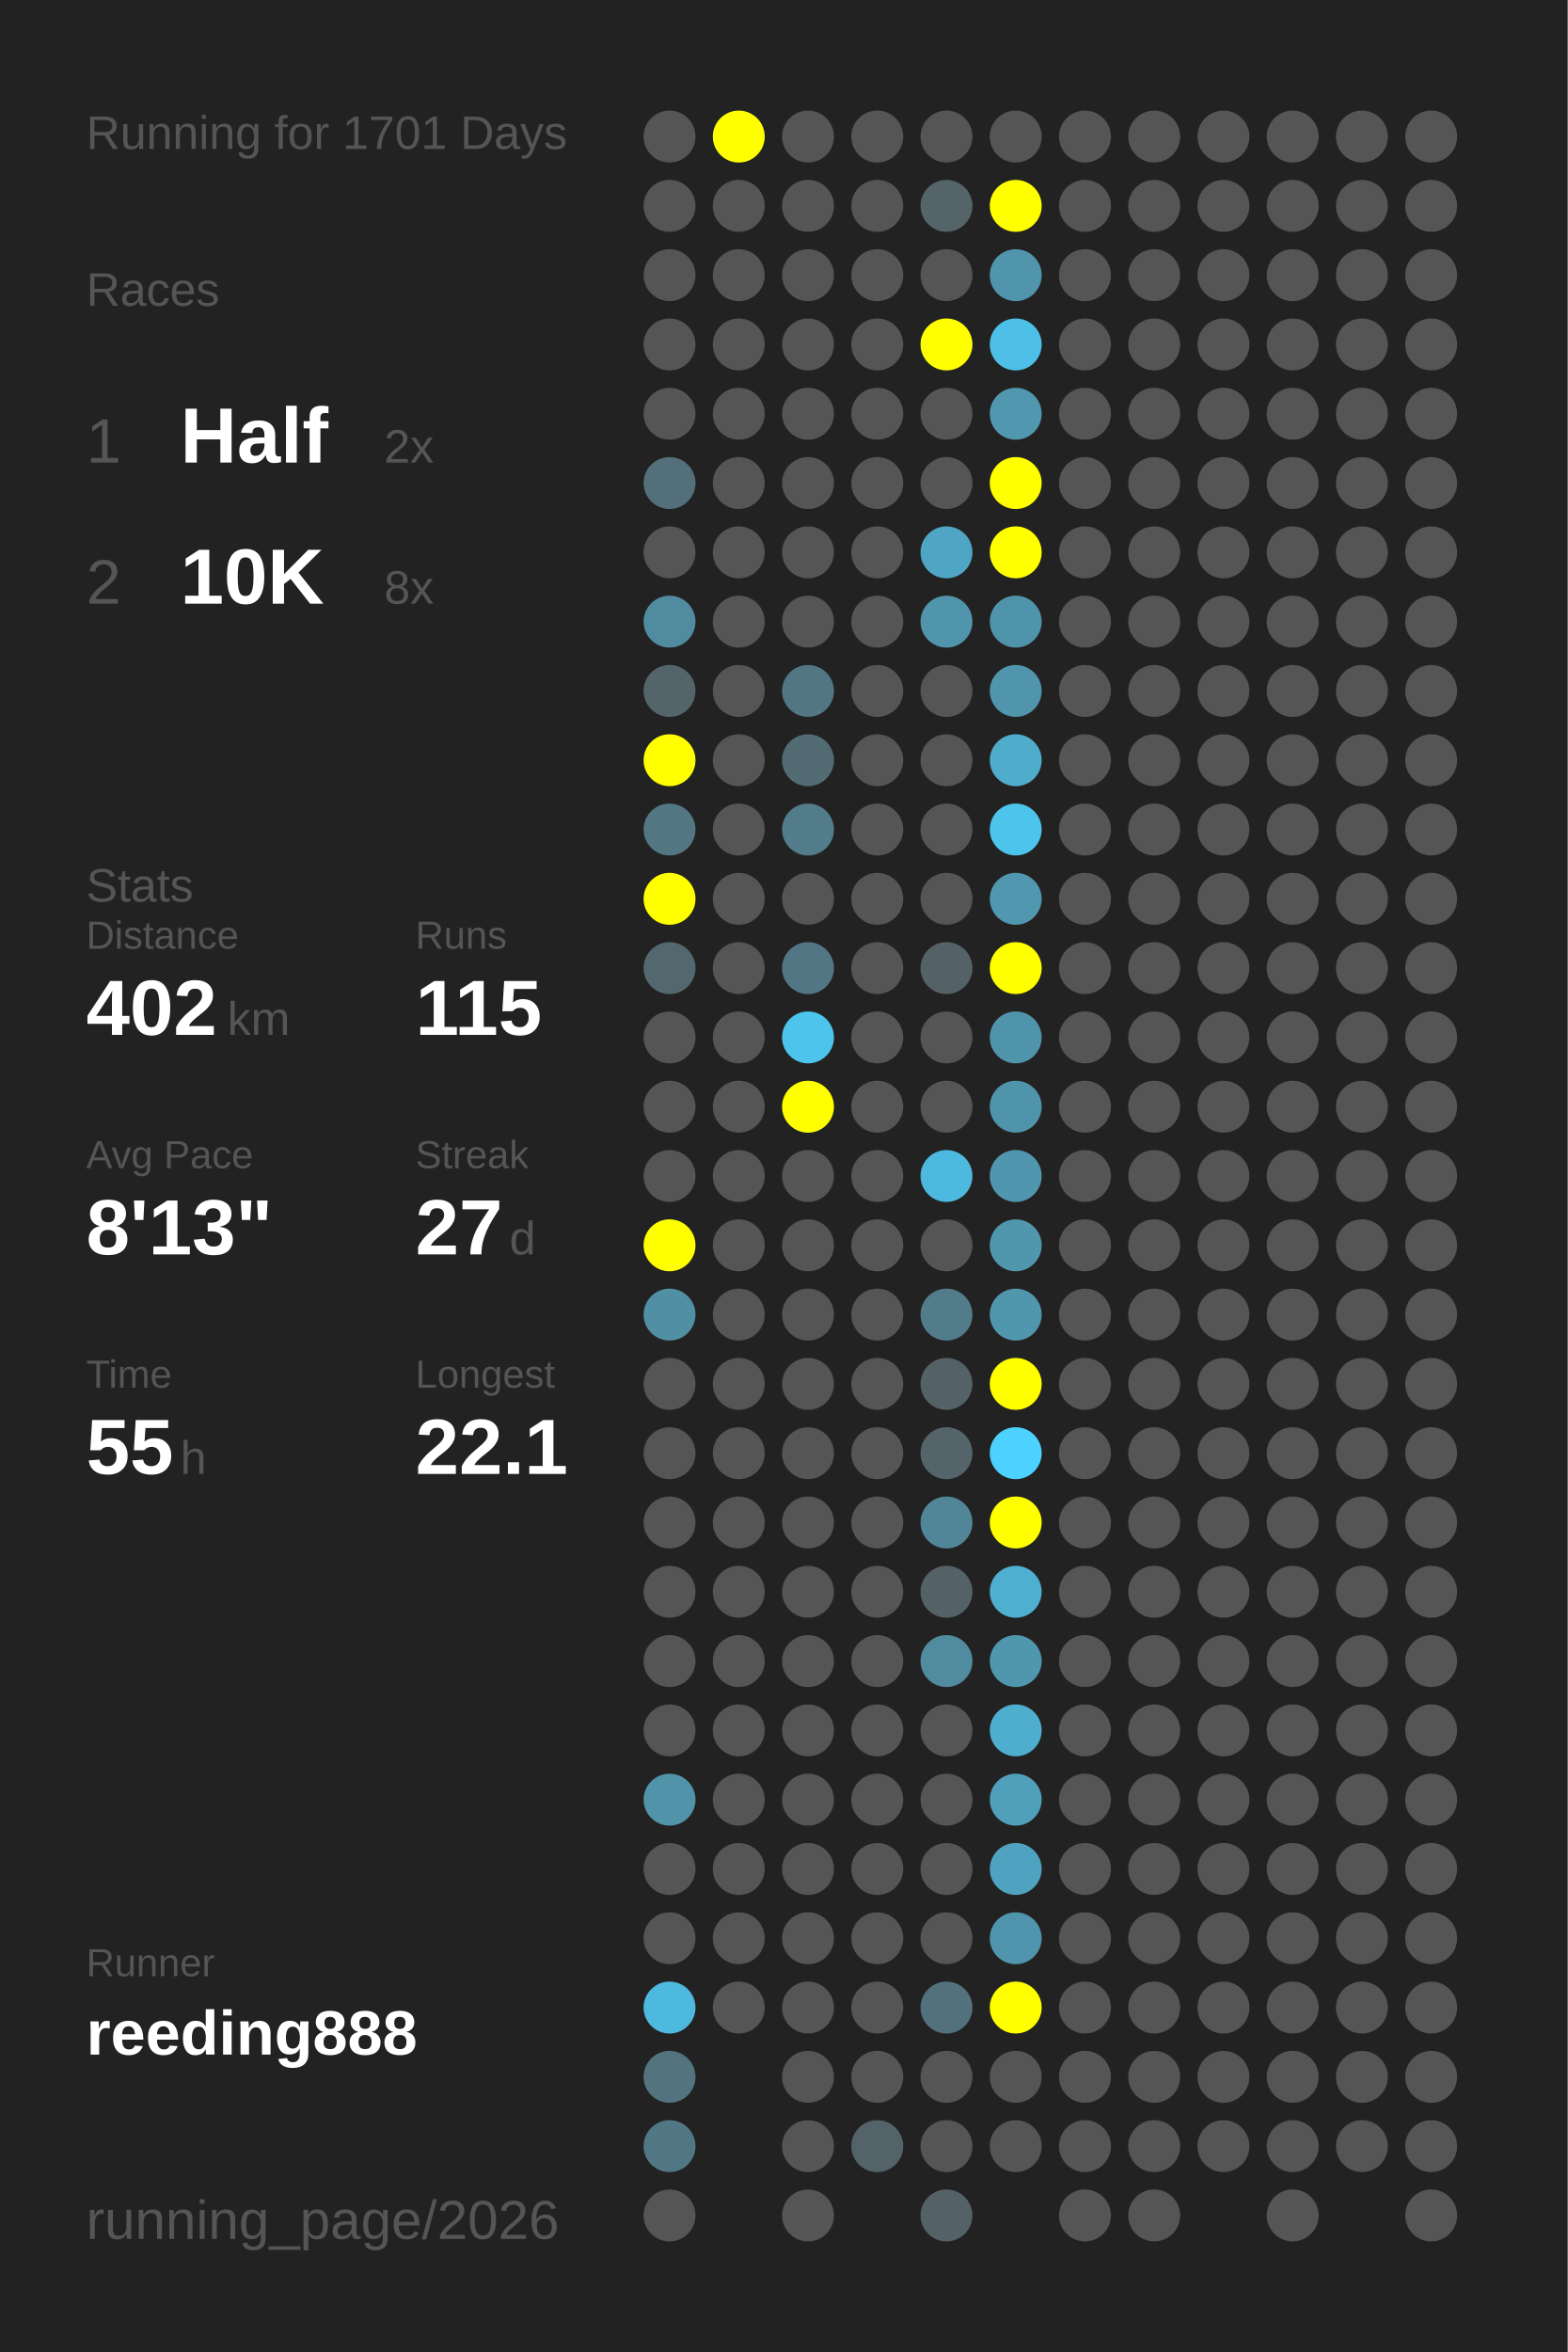
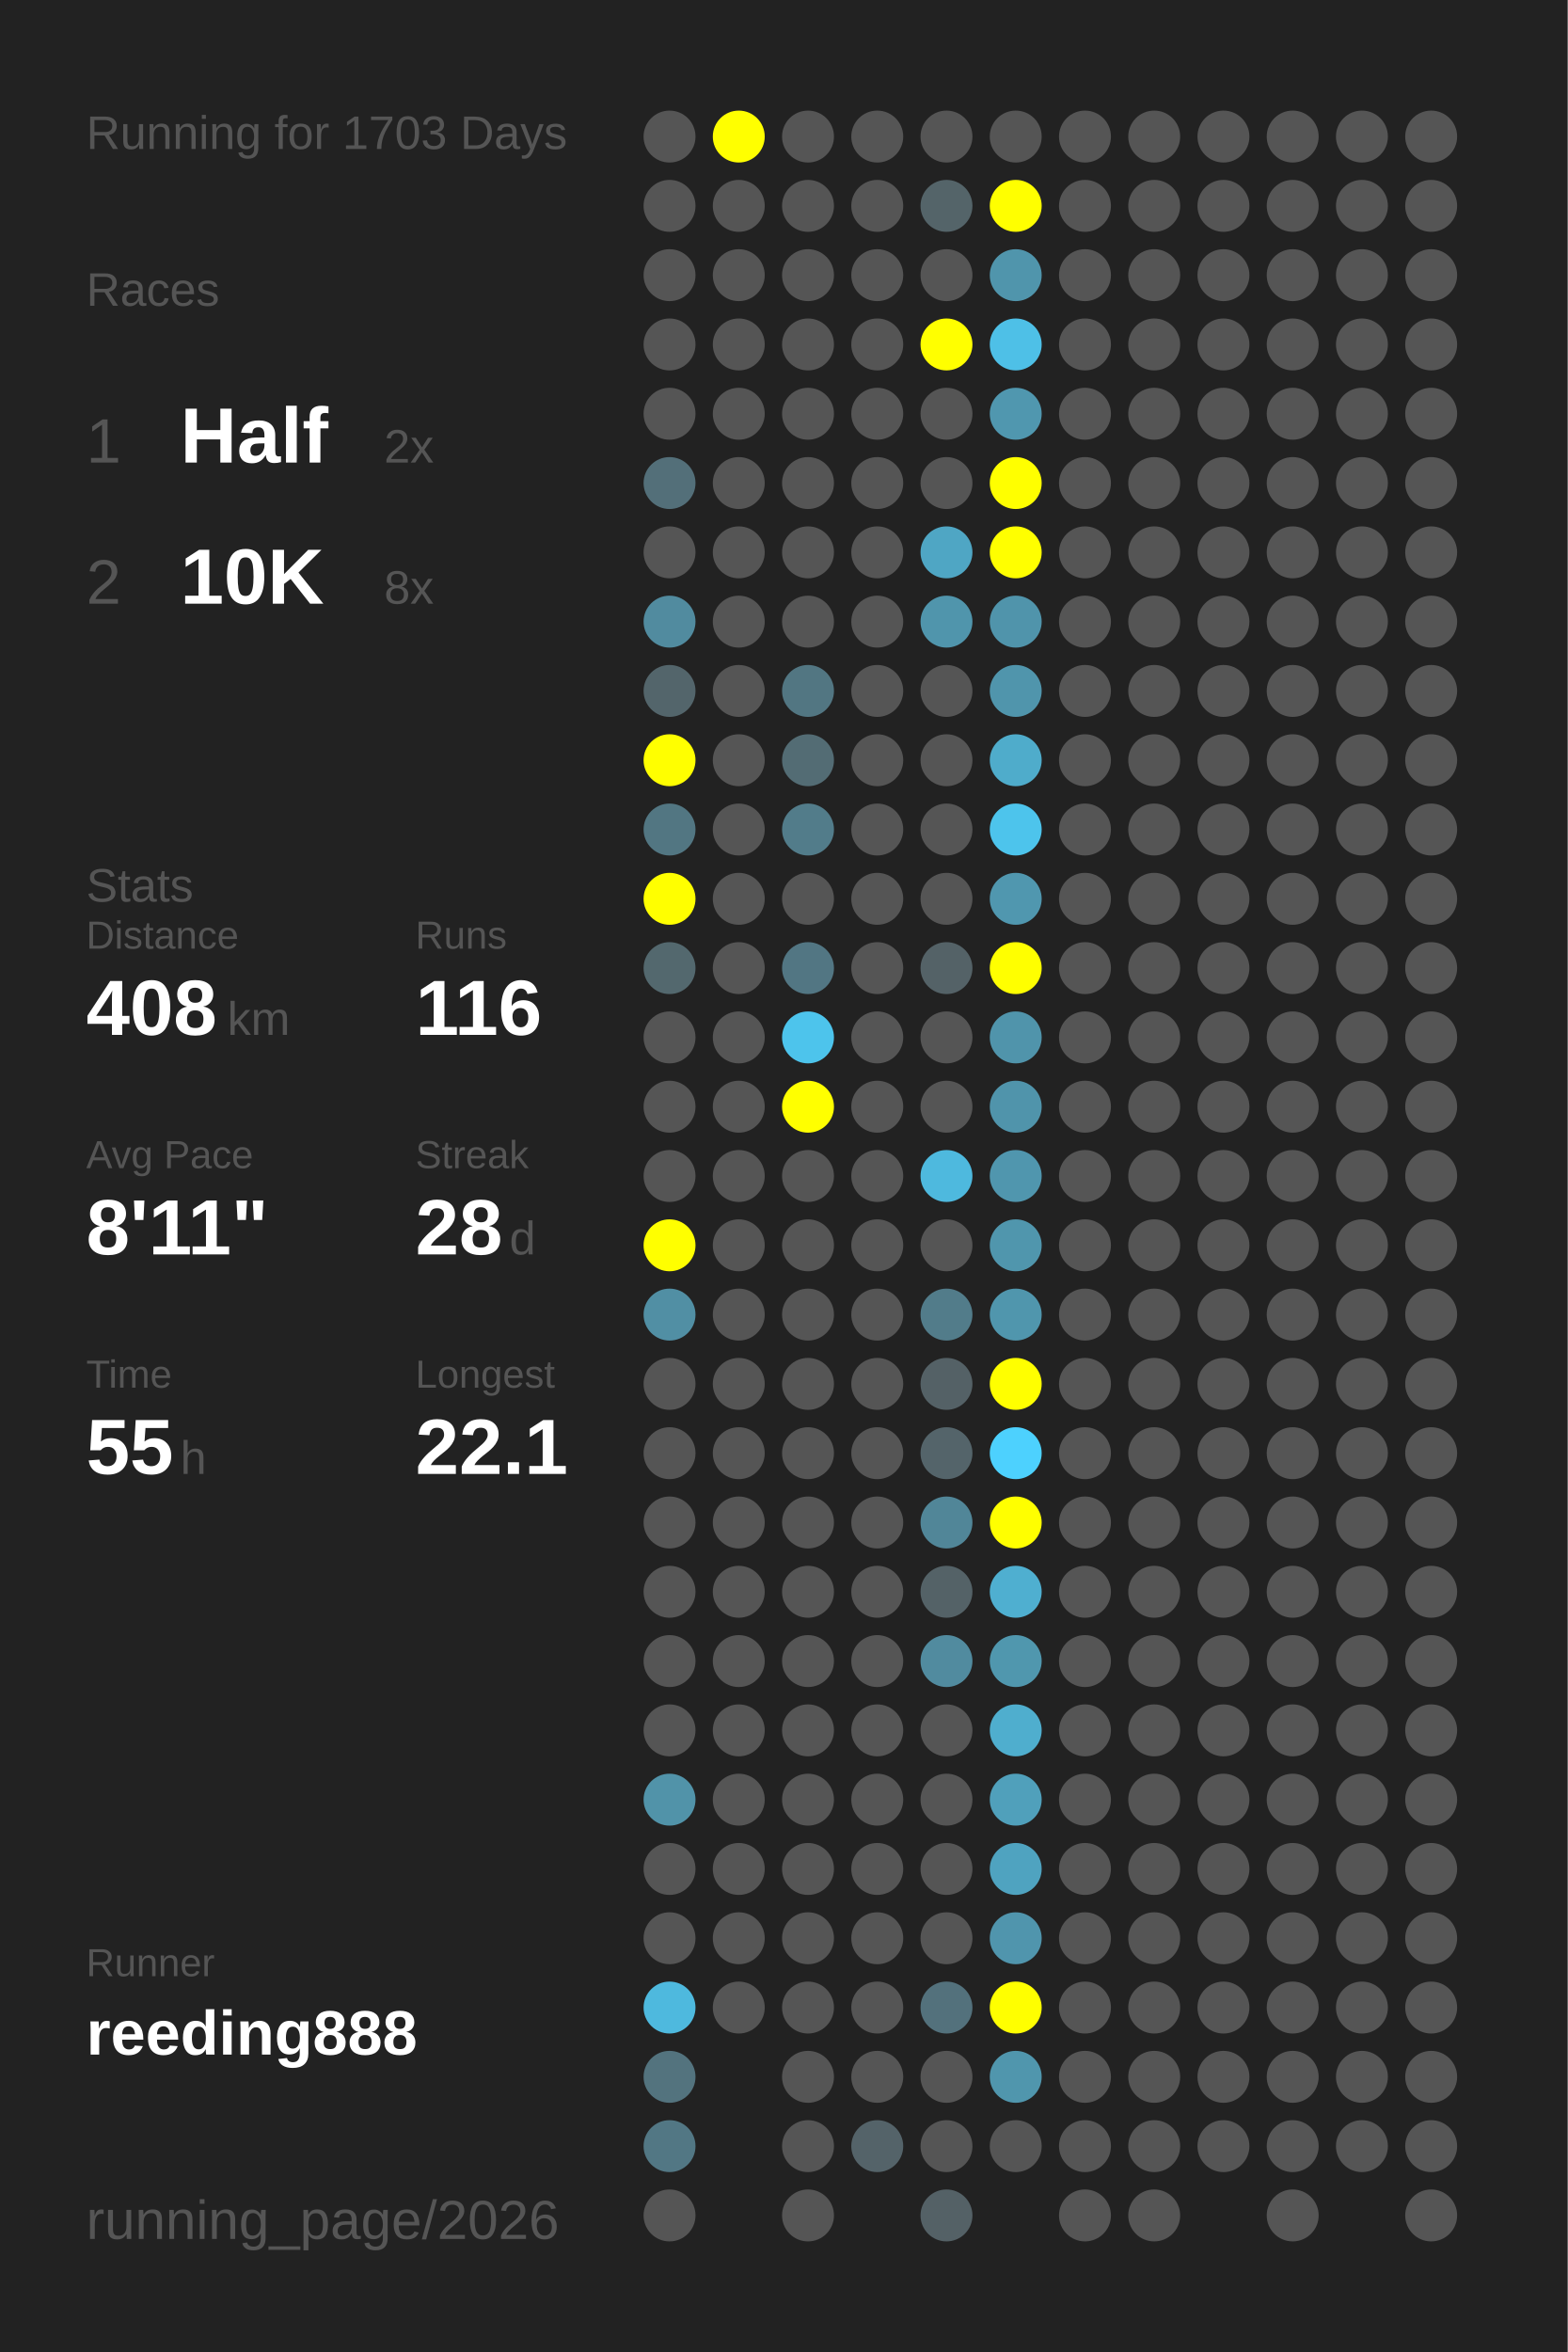
<svg xmlns="http://www.w3.org/2000/svg" baseProfile="full" height="300mm" version="1.1" viewBox="0,0,200,300" width="200mm">
  <defs />
  <rect fill="#222222" height="300" width="200" x="0" y="0" />
-   <text fill="#555555" style="font-size:6px; font-family:Arial;" x="11" y="19">Running for 1701 Days</text>
+   <text fill="#555555" style="font-size:6px; font-family:Arial;" x="11" y="19">Running for 1703 Days</text>
  <text fill="#555555" style="font-size:6px; font-family:Arial;" x="11" y="39">Races</text>
  <text fill="#555555" style="font-size:8px; font-family:Arial;" x="11" y="59">1</text>
  <text fill="#FFFFFF" style="font-size:10px; font-family:Arial; font-weight:bold;" x="23" y="59">Half</text>
  <text fill="#555555" style="font-size:6px; font-family:Arial;" x="49" y="59">2x</text>
  <text fill="#555555" style="font-size:8px; font-family:Arial;" x="11" y="77">2</text>
  <text fill="#FFFFFF" style="font-size:10px; font-family:Arial; font-weight:bold;" x="23" y="77">10K</text>
  <text fill="#555555" style="font-size:6px; font-family:Arial;" x="49" y="77">8x</text>
  <text fill="#555555" style="font-size:6px; font-family:Arial;" x="11" y="115">Stats</text>
  <text fill="#555555" style="font-size:5px; font-family:Arial;" x="11" y="121">Distance</text>
-   <text fill="#FFFFFF" style="font-size:10px; font-family:Arial; font-weight:bold;" x="11" y="132">402</text>
+   <text fill="#FFFFFF" style="font-size:10px; font-family:Arial; font-weight:bold;" x="11" y="132">408</text>
  <text fill="#555555" style="font-size:6px; font-family:Arial;" x="29" y="132">km</text>
  <text fill="#555555" style="font-size:5px; font-family:Arial;" x="53" y="121">Runs</text>
-   <text fill="#FFFFFF" style="font-size:10px; font-family:Arial; font-weight:bold;" x="53" y="132">115</text>
+   <text fill="#FFFFFF" style="font-size:10px; font-family:Arial; font-weight:bold;" x="53" y="132">116</text>
  <text fill="#555555" style="font-size:5px; font-family:Arial;" x="11" y="149">Avg Pace</text>
-   <text fill="#FFFFFF" style="font-size:10px; font-family:Arial; font-weight:bold;" x="11" y="160">8'13"</text>
+   <text fill="#FFFFFF" style="font-size:10px; font-family:Arial; font-weight:bold;" x="11" y="160">8'11"</text>
  <text fill="#555555" style="font-size:5px; font-family:Arial;" x="53" y="149">Streak</text>
-   <text fill="#FFFFFF" style="font-size:10px; font-family:Arial; font-weight:bold;" x="53" y="160">27</text>
+   <text fill="#FFFFFF" style="font-size:10px; font-family:Arial; font-weight:bold;" x="53" y="160">28</text>
  <text fill="#555555" style="font-size:6px; font-family:Arial;" x="65" y="160">d</text>
  <text fill="#555555" style="font-size:5px; font-family:Arial;" x="11" y="177">Time</text>
  <text fill="#FFFFFF" style="font-size:10px; font-family:Arial; font-weight:bold;" x="11" y="188">55</text>
  <text fill="#555555" style="font-size:6px; font-family:Arial;" x="23" y="188">h</text>
  <text fill="#555555" style="font-size:5px; font-family:Arial;" x="53" y="177">Longest</text>
  <text fill="#FFFFFF" style="font-size:10px; font-family:Arial; font-weight:bold;" x="53" y="188">22.1</text>
  <text fill="#555555" style="font-size:5px; font-family:Arial;" x="11" y="252.065">Runner</text>
  <text fill="#FFFFFF" style="font-size:8px; font-family:Arial; font-weight:bold;" x="11" y="262.065">reeding888</text>
  <text fill="#555555" style="font-size:7px; font-family:Arial;" x="11" y="285.581">running_page/2026</text>
  <circle cx="85.417" cy="17.419" fill="#555555" r="3.312" />
  <circle cx="85.417" cy="26.258" fill="#555555" r="3.312" />
  <circle cx="85.417" cy="35.097" fill="#555555" r="3.312" />
  <circle cx="85.417" cy="43.935" fill="#555555" r="3.312" />
  <circle cx="85.417" cy="52.774" fill="#555555" r="3.312" />
  <circle cx="85.417" cy="61.613" fill="#536f79" r="3.312" />
  <circle cx="85.417" cy="70.452" fill="#555555" r="3.312" />
  <circle cx="85.417" cy="79.29" fill="#518b9f" r="3.312" />
  <circle cx="85.417" cy="88.129" fill="#53656b" r="3.312" />
  <circle cx="85.417" cy="96.968" fill="#FFFF00" r="3.312" />
  <circle cx="85.417" cy="105.806" fill="#527682" r="3.312" />
  <circle cx="85.417" cy="114.645" fill="#FFFF00" r="3.312" />
  <circle cx="85.417" cy="123.484" fill="#53686e" r="3.312" />
  <circle cx="85.417" cy="132.323" fill="#555555" r="3.312" />
  <circle cx="85.417" cy="141.161" fill="#555555" r="3.312" />
  <circle cx="85.417" cy="150" fill="#555555" r="3.312" />
  <circle cx="85.417" cy="158.839" fill="#FFFF00" r="3.312" />
  <circle cx="85.417" cy="167.677" fill="#518fa4" r="3.312" />
  <circle cx="85.417" cy="176.516" fill="#555555" r="3.312" />
  <circle cx="85.417" cy="185.355" fill="#555555" r="3.312" />
  <circle cx="85.417" cy="194.194" fill="#555555" r="3.312" />
  <circle cx="85.417" cy="203.032" fill="#555555" r="3.312" />
  <circle cx="85.417" cy="211.871" fill="#555555" r="3.312" />
  <circle cx="85.417" cy="220.71" fill="#555555" r="3.312" />
  <circle cx="85.417" cy="229.548" fill="#5193a9" r="3.312" />
  <circle cx="85.417" cy="238.387" fill="#555555" r="3.312" />
  <circle cx="85.417" cy="247.226" fill="#555555" r="3.312" />
  <circle cx="85.417" cy="256.065" fill="#4eb9de" r="3.312" />
  <circle cx="85.417" cy="264.903" fill="#53737e" r="3.312" />
  <circle cx="85.417" cy="273.742" fill="#527784" r="3.312" />
  <circle cx="85.417" cy="282.581" fill="#555555" r="3.312" />
  <circle cx="94.25" cy="17.419" fill="#FFFF00" r="3.312" />
  <circle cx="94.25" cy="26.258" fill="#555555" r="3.312" />
  <circle cx="94.25" cy="35.097" fill="#555555" r="3.312" />
  <circle cx="94.25" cy="43.935" fill="#555555" r="3.312" />
  <circle cx="94.25" cy="52.774" fill="#555555" r="3.312" />
  <circle cx="94.25" cy="61.613" fill="#555555" r="3.312" />
  <circle cx="94.25" cy="70.452" fill="#555555" r="3.312" />
  <circle cx="94.25" cy="79.29" fill="#555555" r="3.312" />
  <circle cx="94.25" cy="88.129" fill="#555555" r="3.312" />
  <circle cx="94.25" cy="96.968" fill="#555555" r="3.312" />
  <circle cx="94.25" cy="105.806" fill="#555555" r="3.312" />
  <circle cx="94.25" cy="114.645" fill="#555555" r="3.312" />
  <circle cx="94.25" cy="123.484" fill="#555555" r="3.312" />
  <circle cx="94.25" cy="132.323" fill="#555555" r="3.312" />
  <circle cx="94.25" cy="141.161" fill="#555555" r="3.312" />
  <circle cx="94.25" cy="150" fill="#555555" r="3.312" />
  <circle cx="94.25" cy="158.839" fill="#555555" r="3.312" />
  <circle cx="94.25" cy="167.677" fill="#555555" r="3.312" />
  <circle cx="94.25" cy="176.516" fill="#555555" r="3.312" />
  <circle cx="94.25" cy="185.355" fill="#555555" r="3.312" />
  <circle cx="94.25" cy="194.194" fill="#555555" r="3.312" />
  <circle cx="94.25" cy="203.032" fill="#555555" r="3.312" />
  <circle cx="94.25" cy="211.871" fill="#555555" r="3.312" />
  <circle cx="94.25" cy="220.71" fill="#555555" r="3.312" />
  <circle cx="94.25" cy="229.548" fill="#555555" r="3.312" />
  <circle cx="94.25" cy="238.387" fill="#555555" r="3.312" />
  <circle cx="94.25" cy="247.226" fill="#555555" r="3.312" />
  <circle cx="94.25" cy="256.065" fill="#555555" r="3.312" />
  <circle cx="103.083" cy="17.419" fill="#555555" r="3.312" />
  <circle cx="103.083" cy="26.258" fill="#555555" r="3.312" />
  <circle cx="103.083" cy="35.097" fill="#555555" r="3.312" />
  <circle cx="103.083" cy="43.935" fill="#555555" r="3.312" />
  <circle cx="103.083" cy="52.774" fill="#555555" r="3.312" />
  <circle cx="103.083" cy="61.613" fill="#555555" r="3.312" />
  <circle cx="103.083" cy="70.452" fill="#555555" r="3.312" />
  <circle cx="103.083" cy="79.29" fill="#555555" r="3.312" />
  <circle cx="103.083" cy="88.129" fill="#527682" r="3.312" />
  <circle cx="103.083" cy="96.968" fill="#536c74" r="3.312" />
  <circle cx="103.083" cy="105.806" fill="#527c8a" r="3.312" />
  <circle cx="103.083" cy="114.645" fill="#555555" r="3.312" />
  <circle cx="103.083" cy="123.484" fill="#527683" r="3.312" />
  <circle cx="103.083" cy="132.323" fill="#4dc4ec" r="3.312" />
  <circle cx="103.083" cy="141.161" fill="#FFFF00" r="3.312" />
  <circle cx="103.083" cy="150" fill="#555555" r="3.312" />
  <circle cx="103.083" cy="158.839" fill="#555555" r="3.312" />
  <circle cx="103.083" cy="167.677" fill="#555555" r="3.312" />
  <circle cx="103.083" cy="176.516" fill="#555555" r="3.312" />
  <circle cx="103.083" cy="185.355" fill="#555555" r="3.312" />
  <circle cx="103.083" cy="194.194" fill="#555555" r="3.312" />
  <circle cx="103.083" cy="203.032" fill="#555555" r="3.312" />
  <circle cx="103.083" cy="211.871" fill="#555555" r="3.312" />
  <circle cx="103.083" cy="220.71" fill="#555555" r="3.312" />
  <circle cx="103.083" cy="229.548" fill="#555555" r="3.312" />
  <circle cx="103.083" cy="238.387" fill="#555555" r="3.312" />
  <circle cx="103.083" cy="247.226" fill="#555555" r="3.312" />
  <circle cx="103.083" cy="256.065" fill="#555555" r="3.312" />
  <circle cx="103.083" cy="264.903" fill="#555555" r="3.312" />
  <circle cx="103.083" cy="273.742" fill="#555555" r="3.312" />
  <circle cx="103.083" cy="282.581" fill="#555555" r="3.312" />
  <circle cx="111.917" cy="17.419" fill="#555555" r="3.312" />
  <circle cx="111.917" cy="26.258" fill="#555555" r="3.312" />
  <circle cx="111.917" cy="35.097" fill="#555555" r="3.312" />
  <circle cx="111.917" cy="43.935" fill="#555555" r="3.312" />
  <circle cx="111.917" cy="52.774" fill="#555555" r="3.312" />
  <circle cx="111.917" cy="61.613" fill="#555555" r="3.312" />
  <circle cx="111.917" cy="70.452" fill="#555555" r="3.312" />
  <circle cx="111.917" cy="79.29" fill="#555555" r="3.312" />
  <circle cx="111.917" cy="88.129" fill="#555555" r="3.312" />
  <circle cx="111.917" cy="96.968" fill="#555555" r="3.312" />
  <circle cx="111.917" cy="105.806" fill="#555555" r="3.312" />
  <circle cx="111.917" cy="114.645" fill="#555555" r="3.312" />
  <circle cx="111.917" cy="123.484" fill="#555555" r="3.312" />
  <circle cx="111.917" cy="132.323" fill="#555555" r="3.312" />
  <circle cx="111.917" cy="141.161" fill="#555555" r="3.312" />
  <circle cx="111.917" cy="150" fill="#555555" r="3.312" />
  <circle cx="111.917" cy="158.839" fill="#555555" r="3.312" />
  <circle cx="111.917" cy="167.677" fill="#555555" r="3.312" />
  <circle cx="111.917" cy="176.516" fill="#555555" r="3.312" />
  <circle cx="111.917" cy="185.355" fill="#555555" r="3.312" />
  <circle cx="111.917" cy="194.194" fill="#555555" r="3.312" />
  <circle cx="111.917" cy="203.032" fill="#555555" r="3.312" />
  <circle cx="111.917" cy="211.871" fill="#555555" r="3.312" />
  <circle cx="111.917" cy="220.71" fill="#555555" r="3.312" />
  <circle cx="111.917" cy="229.548" fill="#555555" r="3.312" />
  <circle cx="111.917" cy="238.387" fill="#555555" r="3.312" />
  <circle cx="111.917" cy="247.226" fill="#555555" r="3.312" />
  <circle cx="111.917" cy="256.065" fill="#555555" r="3.312" />
  <circle cx="111.917" cy="264.903" fill="#555555" r="3.312" />
  <circle cx="111.917" cy="273.742" fill="#546369" r="3.312" />
  <circle cx="120.75" cy="17.419" fill="#555555" r="3.312" />
  <circle cx="120.75" cy="26.258" fill="#546469" r="3.312" />
  <circle cx="120.75" cy="35.097" fill="#555555" r="3.312" />
  <circle cx="120.75" cy="43.935" fill="#FFFF00" r="3.312" />
  <circle cx="120.75" cy="52.774" fill="#555555" r="3.312" />
  <circle cx="120.75" cy="61.613" fill="#555555" r="3.312" />
  <circle cx="120.75" cy="70.452" fill="#4fa6c4" r="3.312" />
  <circle cx="120.75" cy="79.29" fill="#5095ac" r="3.312" />
  <circle cx="120.75" cy="88.129" fill="#555555" r="3.312" />
  <circle cx="120.75" cy="96.968" fill="#555555" r="3.312" />
  <circle cx="120.75" cy="105.806" fill="#555555" r="3.312" />
  <circle cx="120.75" cy="114.645" fill="#555555" r="3.312" />
  <circle cx="120.75" cy="123.484" fill="#546267" r="3.312" />
  <circle cx="120.75" cy="132.323" fill="#555555" r="3.312" />
  <circle cx="120.75" cy="141.161" fill="#555555" r="3.312" />
  <circle cx="120.75" cy="150" fill="#4eb9de" r="3.312" />
  <circle cx="120.75" cy="158.839" fill="#555555" r="3.312" />
  <circle cx="120.75" cy="167.677" fill="#527c8a" r="3.312" />
  <circle cx="120.75" cy="176.516" fill="#546166" r="3.312" />
  <circle cx="120.75" cy="185.355" fill="#54646a" r="3.312" />
  <circle cx="120.75" cy="194.194" fill="#518698" r="3.312" />
  <circle cx="120.75" cy="203.032" fill="#546267" r="3.312" />
  <circle cx="120.75" cy="211.871" fill="#518b9f" r="3.312" />
  <circle cx="120.75" cy="220.71" fill="#555555" r="3.312" />
  <circle cx="120.75" cy="229.548" fill="#555555" r="3.312" />
  <circle cx="120.75" cy="238.387" fill="#555555" r="3.312" />
  <circle cx="120.75" cy="247.226" fill="#555555" r="3.312" />
  <circle cx="120.75" cy="256.065" fill="#53717c" r="3.312" />
  <circle cx="120.75" cy="264.903" fill="#555555" r="3.312" />
  <circle cx="120.75" cy="273.742" fill="#555555" r="3.312" />
  <circle cx="120.75" cy="282.581" fill="#546166" r="3.312" />
  <circle cx="129.583" cy="17.419" fill="#555555" r="3.312" />
  <circle cx="129.583" cy="26.258" fill="#FFFF00" r="3.312" />
  <circle cx="129.583" cy="35.097" fill="#5095ac" r="3.312" />
  <circle cx="129.583" cy="43.935" fill="#4ec0e7" r="3.312" />
  <circle cx="129.583" cy="52.774" fill="#5097af" r="3.312" />
  <circle cx="129.583" cy="61.613" fill="#FFFF00" r="3.312" />
  <circle cx="129.583" cy="70.452" fill="#FFFF00" r="3.312" />
  <circle cx="129.583" cy="79.29" fill="#5094ab" r="3.312" />
  <circle cx="129.583" cy="88.129" fill="#5095ac" r="3.312" />
  <circle cx="129.583" cy="96.968" fill="#4faccb" r="3.312" />
  <circle cx="129.583" cy="105.806" fill="#4dc4ec" r="3.312" />
  <circle cx="129.583" cy="114.645" fill="#5097af" r="3.312" />
  <circle cx="129.583" cy="123.484" fill="#FFFF00" r="3.312" />
  <circle cx="129.583" cy="132.323" fill="#5094ab" r="3.312" />
  <circle cx="129.583" cy="141.161" fill="#5094ab" r="3.312" />
  <circle cx="129.583" cy="150" fill="#5096ae" r="3.312" />
  <circle cx="129.583" cy="158.839" fill="#5096ad" r="3.312" />
  <circle cx="129.583" cy="167.677" fill="#5096ad" r="3.312" />
  <circle cx="129.583" cy="176.516" fill="#FFFF00" r="3.312" />
  <circle cx="129.583" cy="185.355" fill="#4dd1fe" r="3.312" />
  <circle cx="129.583" cy="194.194" fill="#FFFF00" r="3.312" />
  <circle cx="129.583" cy="203.032" fill="#4fafd0" r="3.312" />
  <circle cx="129.583" cy="211.871" fill="#5097ae" r="3.312" />
  <circle cx="129.583" cy="220.71" fill="#4faece" r="3.312" />
  <circle cx="129.583" cy="229.548" fill="#50a0bb" r="3.312" />
  <circle cx="129.583" cy="238.387" fill="#4fa3c0" r="3.312" />
  <circle cx="129.583" cy="247.226" fill="#5095ad" r="3.312" />
  <circle cx="129.583" cy="256.065" fill="#FFFF00" r="3.312" />
-   <circle cx="129.583" cy="264.903" fill="#555555" r="3.312" />
+   <circle cx="129.583" cy="264.903" fill="#5096ad" r="3.312" />
  <circle cx="129.583" cy="273.742" fill="#555555" r="3.312" />
  <circle cx="138.417" cy="17.419" fill="#555555" r="3.312" />
  <circle cx="138.417" cy="26.258" fill="#555555" r="3.312" />
  <circle cx="138.417" cy="35.097" fill="#555555" r="3.312" />
  <circle cx="138.417" cy="43.935" fill="#555555" r="3.312" />
  <circle cx="138.417" cy="52.774" fill="#555555" r="3.312" />
  <circle cx="138.417" cy="61.613" fill="#555555" r="3.312" />
  <circle cx="138.417" cy="70.452" fill="#555555" r="3.312" />
  <circle cx="138.417" cy="79.29" fill="#555555" r="3.312" />
  <circle cx="138.417" cy="88.129" fill="#555555" r="3.312" />
  <circle cx="138.417" cy="96.968" fill="#555555" r="3.312" />
  <circle cx="138.417" cy="105.806" fill="#555555" r="3.312" />
  <circle cx="138.417" cy="114.645" fill="#555555" r="3.312" />
  <circle cx="138.417" cy="123.484" fill="#555555" r="3.312" />
  <circle cx="138.417" cy="132.323" fill="#555555" r="3.312" />
  <circle cx="138.417" cy="141.161" fill="#555555" r="3.312" />
  <circle cx="138.417" cy="150" fill="#555555" r="3.312" />
  <circle cx="138.417" cy="158.839" fill="#555555" r="3.312" />
  <circle cx="138.417" cy="167.677" fill="#555555" r="3.312" />
  <circle cx="138.417" cy="176.516" fill="#555555" r="3.312" />
  <circle cx="138.417" cy="185.355" fill="#555555" r="3.312" />
  <circle cx="138.417" cy="194.194" fill="#555555" r="3.312" />
  <circle cx="138.417" cy="203.032" fill="#555555" r="3.312" />
  <circle cx="138.417" cy="211.871" fill="#555555" r="3.312" />
  <circle cx="138.417" cy="220.71" fill="#555555" r="3.312" />
  <circle cx="138.417" cy="229.548" fill="#555555" r="3.312" />
  <circle cx="138.417" cy="238.387" fill="#555555" r="3.312" />
  <circle cx="138.417" cy="247.226" fill="#555555" r="3.312" />
  <circle cx="138.417" cy="256.065" fill="#555555" r="3.312" />
  <circle cx="138.417" cy="264.903" fill="#555555" r="3.312" />
  <circle cx="138.417" cy="273.742" fill="#555555" r="3.312" />
  <circle cx="138.417" cy="282.581" fill="#555555" r="3.312" />
  <circle cx="147.25" cy="17.419" fill="#555555" r="3.312" />
  <circle cx="147.25" cy="26.258" fill="#555555" r="3.312" />
  <circle cx="147.25" cy="35.097" fill="#555555" r="3.312" />
  <circle cx="147.25" cy="43.935" fill="#555555" r="3.312" />
  <circle cx="147.25" cy="52.774" fill="#555555" r="3.312" />
  <circle cx="147.25" cy="61.613" fill="#555555" r="3.312" />
  <circle cx="147.25" cy="70.452" fill="#555555" r="3.312" />
  <circle cx="147.25" cy="79.29" fill="#555555" r="3.312" />
  <circle cx="147.25" cy="88.129" fill="#555555" r="3.312" />
  <circle cx="147.25" cy="96.968" fill="#555555" r="3.312" />
  <circle cx="147.25" cy="105.806" fill="#555555" r="3.312" />
  <circle cx="147.25" cy="114.645" fill="#555555" r="3.312" />
  <circle cx="147.25" cy="123.484" fill="#555555" r="3.312" />
  <circle cx="147.25" cy="132.323" fill="#555555" r="3.312" />
  <circle cx="147.25" cy="141.161" fill="#555555" r="3.312" />
  <circle cx="147.25" cy="150" fill="#555555" r="3.312" />
  <circle cx="147.25" cy="158.839" fill="#555555" r="3.312" />
  <circle cx="147.25" cy="167.677" fill="#555555" r="3.312" />
  <circle cx="147.25" cy="176.516" fill="#555555" r="3.312" />
  <circle cx="147.25" cy="185.355" fill="#555555" r="3.312" />
  <circle cx="147.25" cy="194.194" fill="#555555" r="3.312" />
  <circle cx="147.25" cy="203.032" fill="#555555" r="3.312" />
  <circle cx="147.25" cy="211.871" fill="#555555" r="3.312" />
  <circle cx="147.25" cy="220.71" fill="#555555" r="3.312" />
  <circle cx="147.25" cy="229.548" fill="#555555" r="3.312" />
  <circle cx="147.25" cy="238.387" fill="#555555" r="3.312" />
  <circle cx="147.25" cy="247.226" fill="#555555" r="3.312" />
  <circle cx="147.25" cy="256.065" fill="#555555" r="3.312" />
  <circle cx="147.25" cy="264.903" fill="#555555" r="3.312" />
  <circle cx="147.25" cy="273.742" fill="#555555" r="3.312" />
  <circle cx="147.25" cy="282.581" fill="#555555" r="3.312" />
  <circle cx="156.083" cy="17.419" fill="#555555" r="3.312" />
  <circle cx="156.083" cy="26.258" fill="#555555" r="3.312" />
  <circle cx="156.083" cy="35.097" fill="#555555" r="3.312" />
  <circle cx="156.083" cy="43.935" fill="#555555" r="3.312" />
  <circle cx="156.083" cy="52.774" fill="#555555" r="3.312" />
  <circle cx="156.083" cy="61.613" fill="#555555" r="3.312" />
  <circle cx="156.083" cy="70.452" fill="#555555" r="3.312" />
  <circle cx="156.083" cy="79.29" fill="#555555" r="3.312" />
  <circle cx="156.083" cy="88.129" fill="#555555" r="3.312" />
  <circle cx="156.083" cy="96.968" fill="#555555" r="3.312" />
  <circle cx="156.083" cy="105.806" fill="#555555" r="3.312" />
  <circle cx="156.083" cy="114.645" fill="#555555" r="3.312" />
  <circle cx="156.083" cy="123.484" fill="#555555" r="3.312" />
  <circle cx="156.083" cy="132.323" fill="#555555" r="3.312" />
  <circle cx="156.083" cy="141.161" fill="#555555" r="3.312" />
  <circle cx="156.083" cy="150" fill="#555555" r="3.312" />
  <circle cx="156.083" cy="158.839" fill="#555555" r="3.312" />
  <circle cx="156.083" cy="167.677" fill="#555555" r="3.312" />
  <circle cx="156.083" cy="176.516" fill="#555555" r="3.312" />
  <circle cx="156.083" cy="185.355" fill="#555555" r="3.312" />
  <circle cx="156.083" cy="194.194" fill="#555555" r="3.312" />
  <circle cx="156.083" cy="203.032" fill="#555555" r="3.312" />
  <circle cx="156.083" cy="211.871" fill="#555555" r="3.312" />
  <circle cx="156.083" cy="220.71" fill="#555555" r="3.312" />
  <circle cx="156.083" cy="229.548" fill="#555555" r="3.312" />
  <circle cx="156.083" cy="238.387" fill="#555555" r="3.312" />
  <circle cx="156.083" cy="247.226" fill="#555555" r="3.312" />
  <circle cx="156.083" cy="256.065" fill="#555555" r="3.312" />
  <circle cx="156.083" cy="264.903" fill="#555555" r="3.312" />
  <circle cx="156.083" cy="273.742" fill="#555555" r="3.312" />
  <circle cx="164.917" cy="17.419" fill="#555555" r="3.312" />
  <circle cx="164.917" cy="26.258" fill="#555555" r="3.312" />
  <circle cx="164.917" cy="35.097" fill="#555555" r="3.312" />
  <circle cx="164.917" cy="43.935" fill="#555555" r="3.312" />
  <circle cx="164.917" cy="52.774" fill="#555555" r="3.312" />
  <circle cx="164.917" cy="61.613" fill="#555555" r="3.312" />
  <circle cx="164.917" cy="70.452" fill="#555555" r="3.312" />
  <circle cx="164.917" cy="79.29" fill="#555555" r="3.312" />
  <circle cx="164.917" cy="88.129" fill="#555555" r="3.312" />
  <circle cx="164.917" cy="96.968" fill="#555555" r="3.312" />
  <circle cx="164.917" cy="105.806" fill="#555555" r="3.312" />
  <circle cx="164.917" cy="114.645" fill="#555555" r="3.312" />
  <circle cx="164.917" cy="123.484" fill="#555555" r="3.312" />
  <circle cx="164.917" cy="132.323" fill="#555555" r="3.312" />
  <circle cx="164.917" cy="141.161" fill="#555555" r="3.312" />
  <circle cx="164.917" cy="150" fill="#555555" r="3.312" />
  <circle cx="164.917" cy="158.839" fill="#555555" r="3.312" />
  <circle cx="164.917" cy="167.677" fill="#555555" r="3.312" />
  <circle cx="164.917" cy="176.516" fill="#555555" r="3.312" />
  <circle cx="164.917" cy="185.355" fill="#555555" r="3.312" />
  <circle cx="164.917" cy="194.194" fill="#555555" r="3.312" />
  <circle cx="164.917" cy="203.032" fill="#555555" r="3.312" />
  <circle cx="164.917" cy="211.871" fill="#555555" r="3.312" />
  <circle cx="164.917" cy="220.71" fill="#555555" r="3.312" />
  <circle cx="164.917" cy="229.548" fill="#555555" r="3.312" />
  <circle cx="164.917" cy="238.387" fill="#555555" r="3.312" />
  <circle cx="164.917" cy="247.226" fill="#555555" r="3.312" />
  <circle cx="164.917" cy="256.065" fill="#555555" r="3.312" />
  <circle cx="164.917" cy="264.903" fill="#555555" r="3.312" />
  <circle cx="164.917" cy="273.742" fill="#555555" r="3.312" />
  <circle cx="164.917" cy="282.581" fill="#555555" r="3.312" />
  <circle cx="173.75" cy="17.419" fill="#555555" r="3.312" />
  <circle cx="173.75" cy="26.258" fill="#555555" r="3.312" />
  <circle cx="173.75" cy="35.097" fill="#555555" r="3.312" />
  <circle cx="173.75" cy="43.935" fill="#555555" r="3.312" />
  <circle cx="173.75" cy="52.774" fill="#555555" r="3.312" />
  <circle cx="173.75" cy="61.613" fill="#555555" r="3.312" />
  <circle cx="173.75" cy="70.452" fill="#555555" r="3.312" />
  <circle cx="173.75" cy="79.29" fill="#555555" r="3.312" />
  <circle cx="173.75" cy="88.129" fill="#555555" r="3.312" />
  <circle cx="173.75" cy="96.968" fill="#555555" r="3.312" />
  <circle cx="173.75" cy="105.806" fill="#555555" r="3.312" />
  <circle cx="173.75" cy="114.645" fill="#555555" r="3.312" />
  <circle cx="173.75" cy="123.484" fill="#555555" r="3.312" />
  <circle cx="173.75" cy="132.323" fill="#555555" r="3.312" />
  <circle cx="173.75" cy="141.161" fill="#555555" r="3.312" />
  <circle cx="173.75" cy="150" fill="#555555" r="3.312" />
  <circle cx="173.75" cy="158.839" fill="#555555" r="3.312" />
  <circle cx="173.75" cy="167.677" fill="#555555" r="3.312" />
  <circle cx="173.75" cy="176.516" fill="#555555" r="3.312" />
  <circle cx="173.75" cy="185.355" fill="#555555" r="3.312" />
  <circle cx="173.75" cy="194.194" fill="#555555" r="3.312" />
  <circle cx="173.75" cy="203.032" fill="#555555" r="3.312" />
  <circle cx="173.75" cy="211.871" fill="#555555" r="3.312" />
  <circle cx="173.75" cy="220.71" fill="#555555" r="3.312" />
  <circle cx="173.75" cy="229.548" fill="#555555" r="3.312" />
  <circle cx="173.75" cy="238.387" fill="#555555" r="3.312" />
  <circle cx="173.75" cy="247.226" fill="#555555" r="3.312" />
  <circle cx="173.75" cy="256.065" fill="#555555" r="3.312" />
  <circle cx="173.75" cy="264.903" fill="#555555" r="3.312" />
  <circle cx="173.75" cy="273.742" fill="#555555" r="3.312" />
  <circle cx="182.583" cy="17.419" fill="#555555" r="3.312" />
  <circle cx="182.583" cy="26.258" fill="#555555" r="3.312" />
  <circle cx="182.583" cy="35.097" fill="#555555" r="3.312" />
  <circle cx="182.583" cy="43.935" fill="#555555" r="3.312" />
  <circle cx="182.583" cy="52.774" fill="#555555" r="3.312" />
  <circle cx="182.583" cy="61.613" fill="#555555" r="3.312" />
  <circle cx="182.583" cy="70.452" fill="#555555" r="3.312" />
  <circle cx="182.583" cy="79.29" fill="#555555" r="3.312" />
  <circle cx="182.583" cy="88.129" fill="#555555" r="3.312" />
  <circle cx="182.583" cy="96.968" fill="#555555" r="3.312" />
  <circle cx="182.583" cy="105.806" fill="#555555" r="3.312" />
  <circle cx="182.583" cy="114.645" fill="#555555" r="3.312" />
  <circle cx="182.583" cy="123.484" fill="#555555" r="3.312" />
  <circle cx="182.583" cy="132.323" fill="#555555" r="3.312" />
  <circle cx="182.583" cy="141.161" fill="#555555" r="3.312" />
  <circle cx="182.583" cy="150" fill="#555555" r="3.312" />
  <circle cx="182.583" cy="158.839" fill="#555555" r="3.312" />
  <circle cx="182.583" cy="167.677" fill="#555555" r="3.312" />
  <circle cx="182.583" cy="176.516" fill="#555555" r="3.312" />
  <circle cx="182.583" cy="185.355" fill="#555555" r="3.312" />
  <circle cx="182.583" cy="194.194" fill="#555555" r="3.312" />
  <circle cx="182.583" cy="203.032" fill="#555555" r="3.312" />
  <circle cx="182.583" cy="211.871" fill="#555555" r="3.312" />
  <circle cx="182.583" cy="220.71" fill="#555555" r="3.312" />
  <circle cx="182.583" cy="229.548" fill="#555555" r="3.312" />
  <circle cx="182.583" cy="238.387" fill="#555555" r="3.312" />
  <circle cx="182.583" cy="247.226" fill="#555555" r="3.312" />
  <circle cx="182.583" cy="256.065" fill="#555555" r="3.312" />
  <circle cx="182.583" cy="264.903" fill="#555555" r="3.312" />
  <circle cx="182.583" cy="273.742" fill="#555555" r="3.312" />
  <circle cx="182.583" cy="282.581" fill="#555555" r="3.312" />
</svg>
